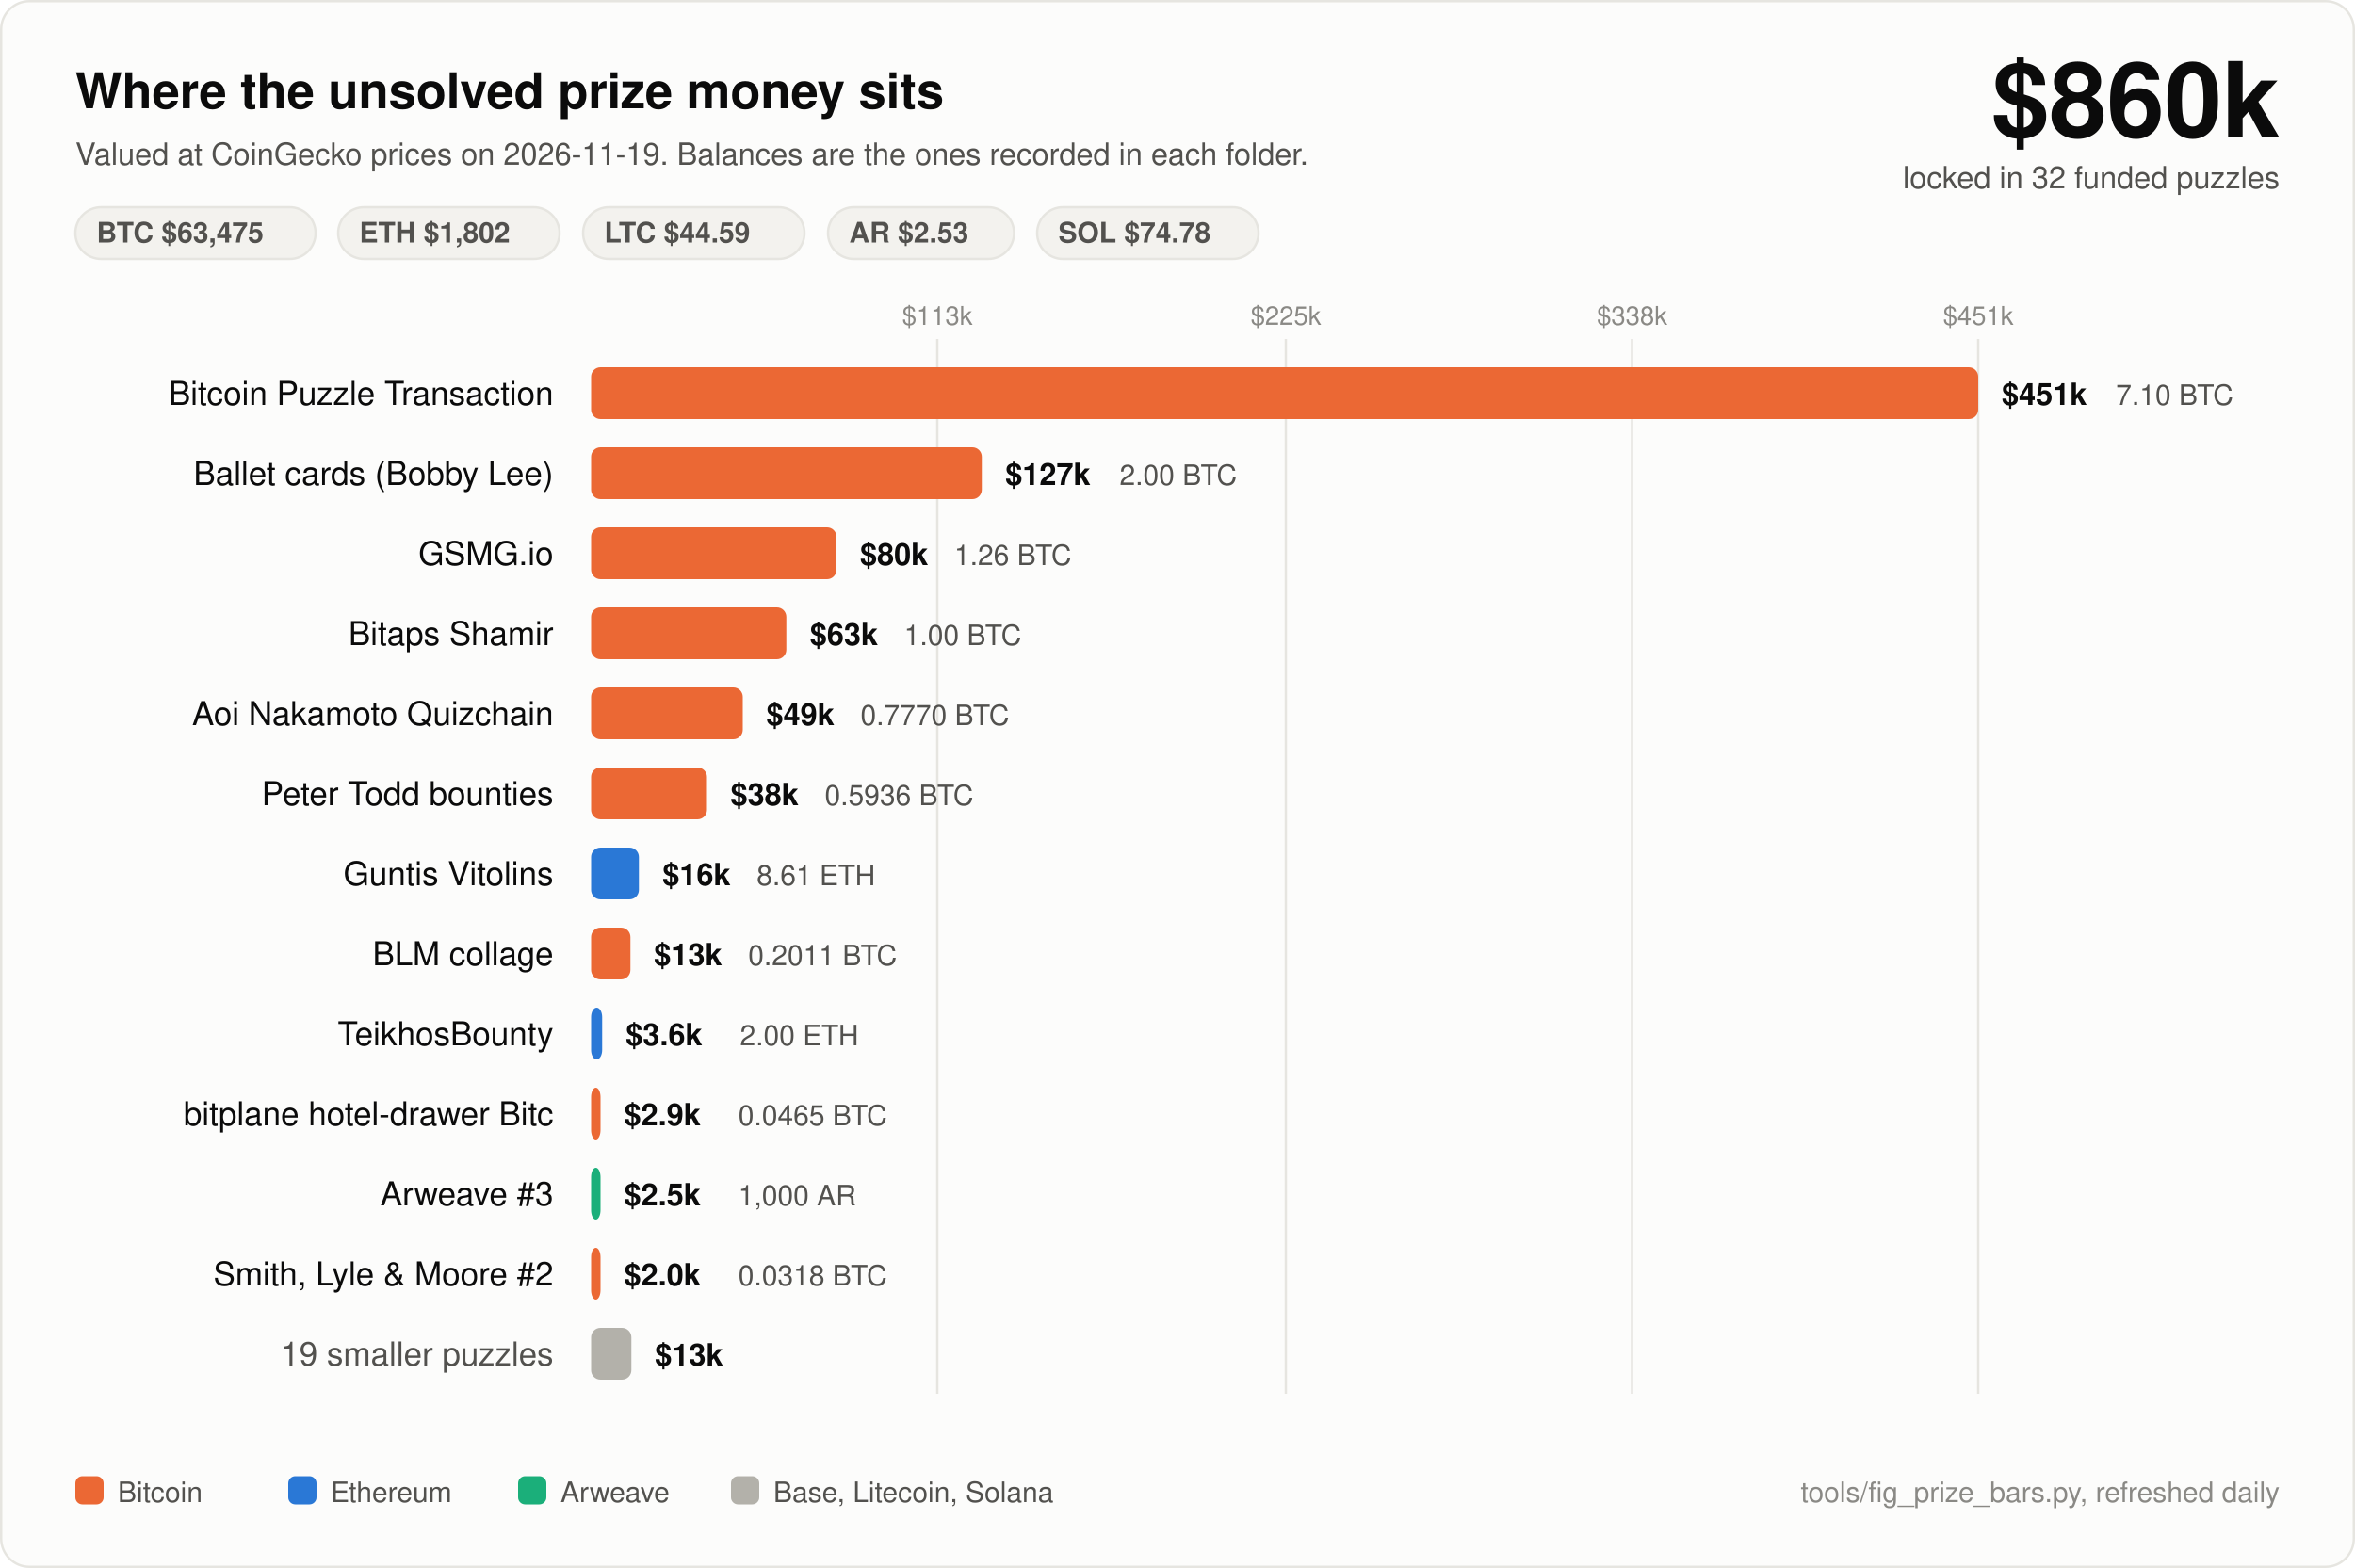
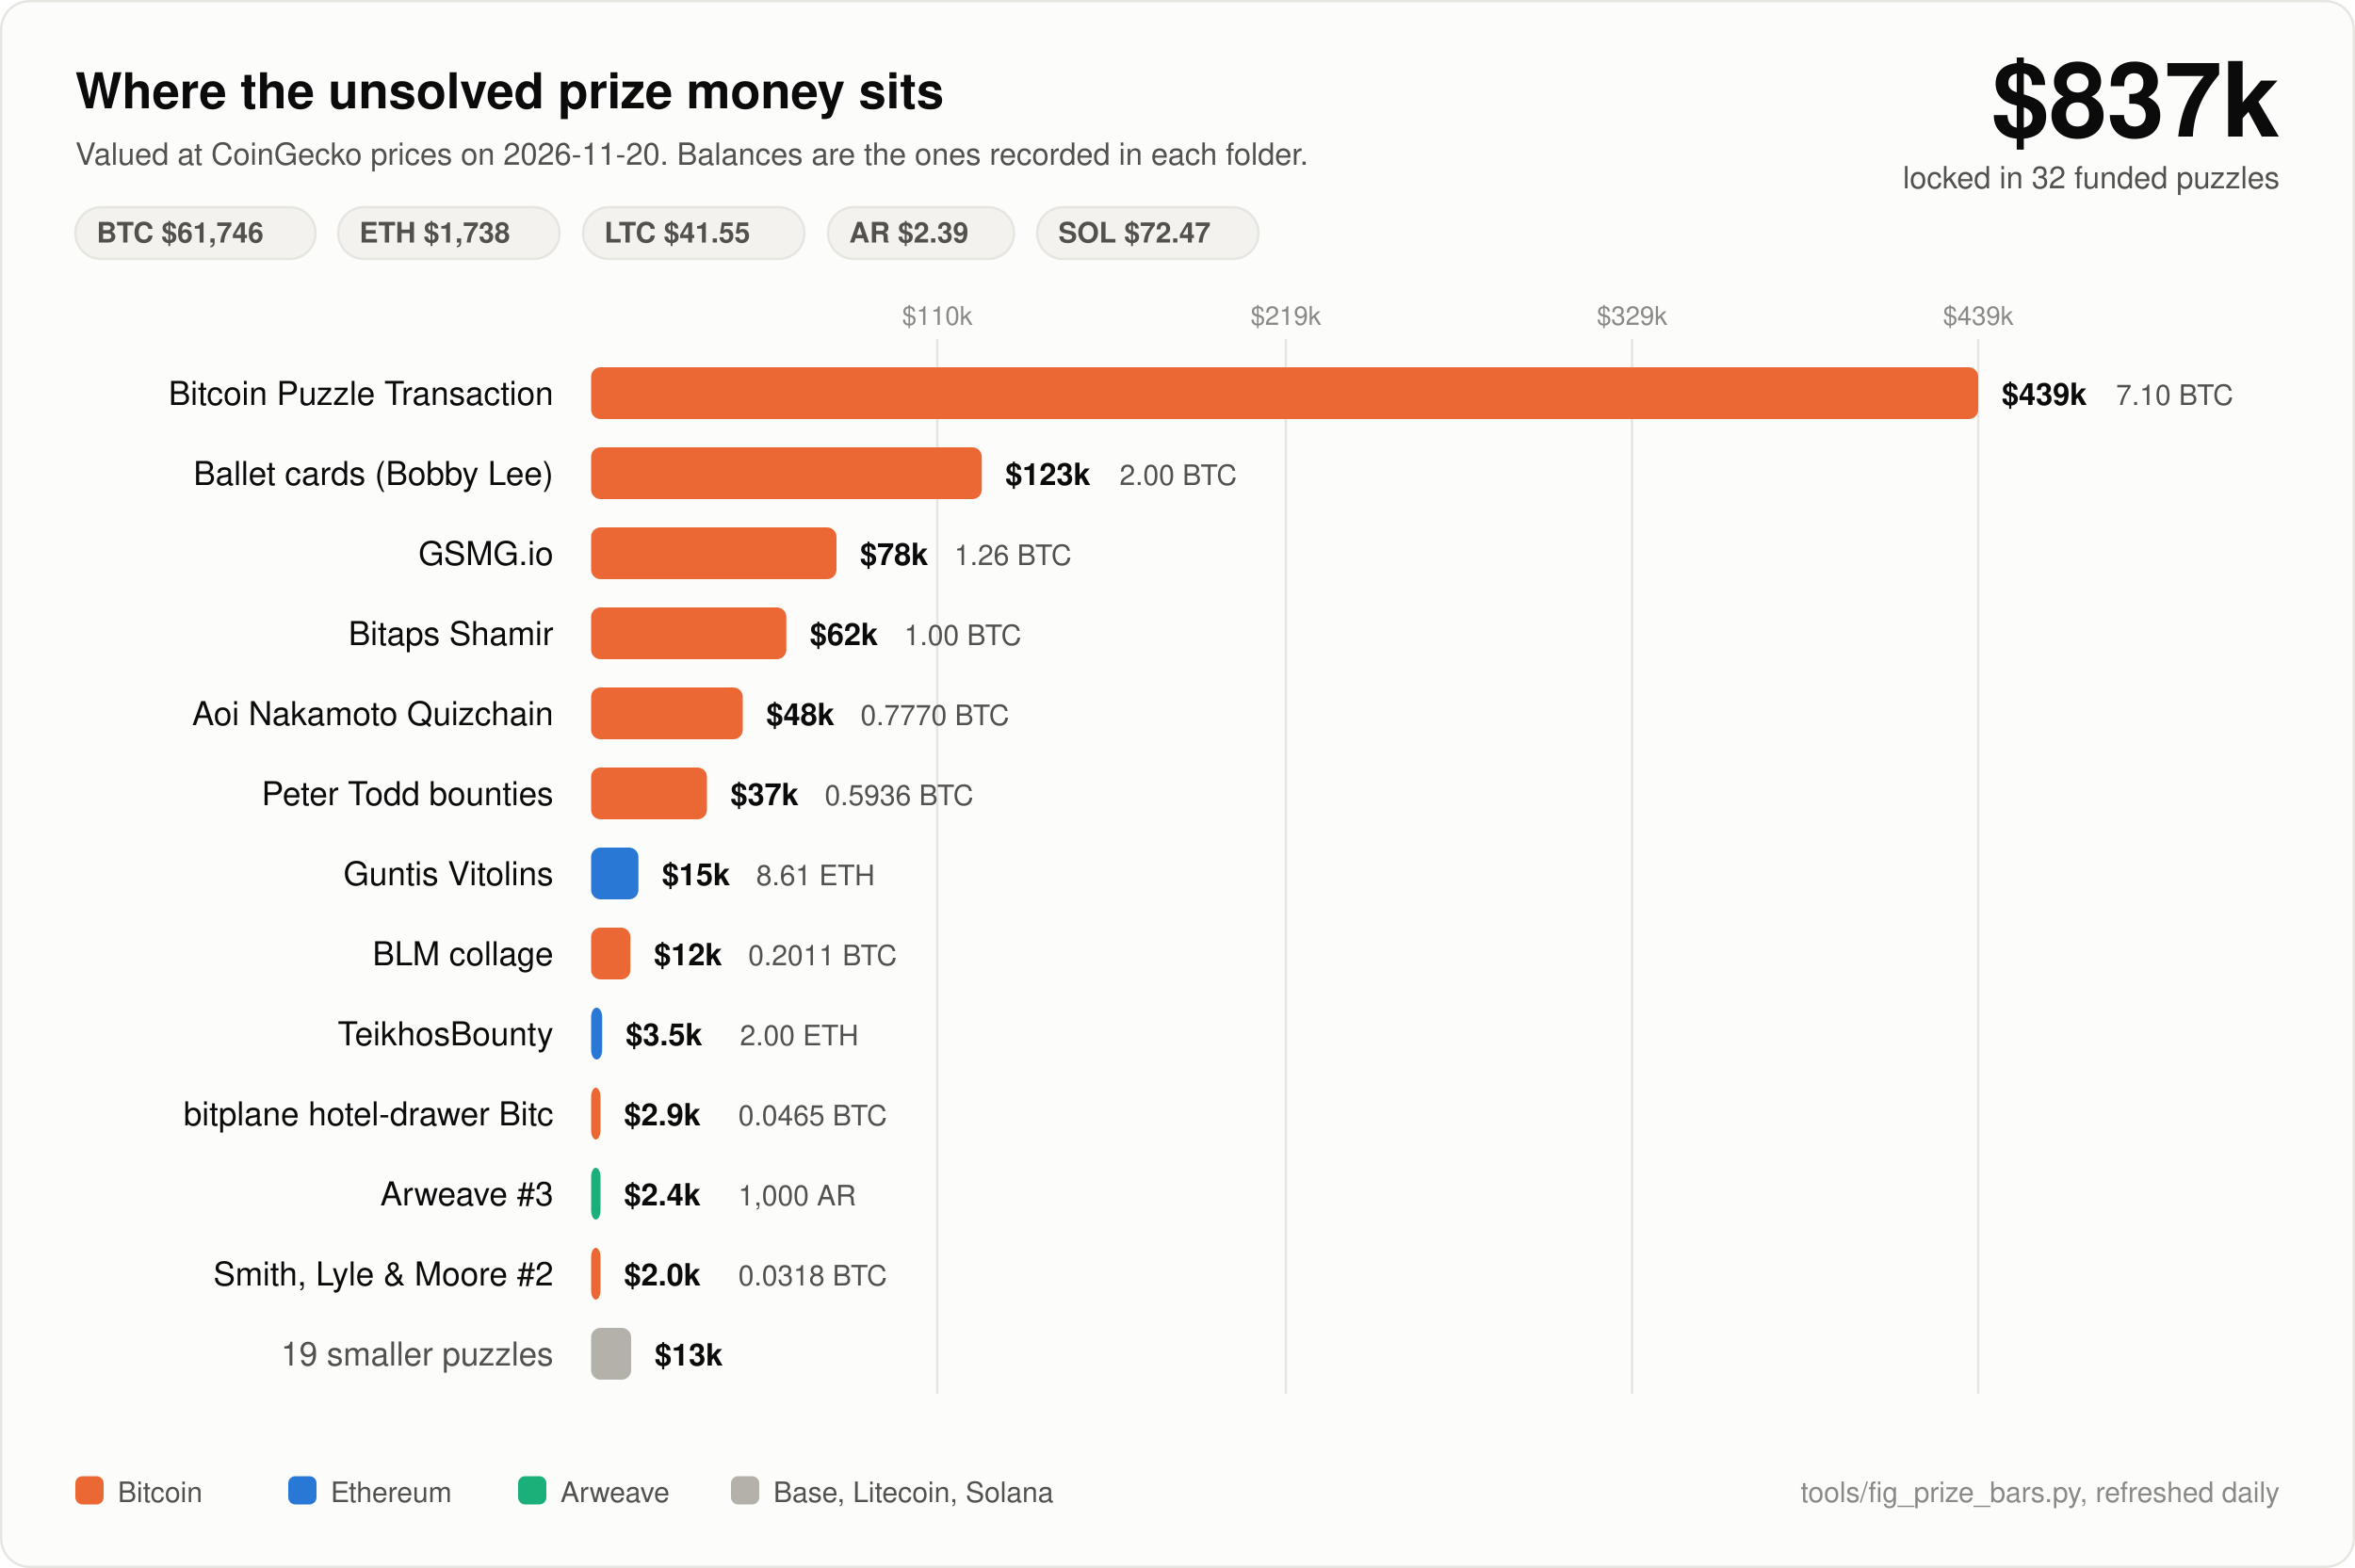
<svg xmlns="http://www.w3.org/2000/svg" width="1000" height="666" viewBox="0 0 1000 666" font-family="ui-sans-serif, -apple-system, Segoe UI, Helvetica, Arial, sans-serif">
  <rect x="0.5" y="0.5" width="999" height="665" rx="12" fill="#fcfcfb" stroke="#e6e5e0" />
  <text x="32" y="46" fill="#0b0b0b" font-size="21" font-weight="700">Where the unsolved prize money sits</text>
-   <text x="32" y="70" fill="#52514e" font-size="13">Valued at CoinGecko prices on 2026-11-19. Balances are the ones recorded in each folder.</text>
-   <text x="968" y="58" fill="#0b0b0b" font-size="44" font-weight="700" text-anchor="end">$860k</text>
+   <text x="32" y="70" fill="#52514e" font-size="13">Valued at CoinGecko prices on 2026-11-20. Balances are the ones recorded in each folder.</text>
+   <text x="968" y="58" fill="#0b0b0b" font-size="44" font-weight="700" text-anchor="end">$837k</text>
  <text x="968" y="80" fill="#52514e" font-size="13" text-anchor="end">locked in 32 funded puzzles</text>
  <rect x="32" y="88" width="102" height="22" rx="11" fill="#f3f2ee" stroke="#e6e5e0" />
-   <text x="41" y="103" fill="#52514e" font-size="12" font-weight="600">BTC $63,475</text>
+   <text x="41" y="103" fill="#52514e" font-size="12" font-weight="600">BTC $61,746</text>
  <rect x="143.6" y="88" width="94" height="22" rx="11" fill="#f3f2ee" stroke="#e6e5e0" />
-   <text x="152.6" y="103" fill="#52514e" font-size="12" font-weight="600">ETH $1,802</text>
+   <text x="152.6" y="103" fill="#52514e" font-size="12" font-weight="600">ETH $1,738</text>
  <rect x="247.6" y="88" width="94" height="22" rx="11" fill="#f3f2ee" stroke="#e6e5e0" />
-   <text x="256.6" y="103" fill="#52514e" font-size="12" font-weight="600">LTC $44.59</text>
+   <text x="256.6" y="103" fill="#52514e" font-size="12" font-weight="600">LTC $41.55</text>
  <rect x="351.6" y="88" width="79" height="22" rx="11" fill="#f3f2ee" stroke="#e6e5e0" />
-   <text x="360.6" y="103" fill="#52514e" font-size="12" font-weight="600">AR $2.53</text>
+   <text x="360.6" y="103" fill="#52514e" font-size="12" font-weight="600">AR $2.39</text>
  <rect x="440.4" y="88" width="94" height="22" rx="11" fill="#f3f2ee" stroke="#e6e5e0" />
-   <text x="449.4" y="103" fill="#52514e" font-size="12" font-weight="600">SOL $74.78</text>
+   <text x="449.4" y="103" fill="#52514e" font-size="12" font-weight="600">SOL $72.47</text>
  <line x1="398" y1="144" x2="398" y2="592" stroke="#e6e5e0" stroke-width="1" />
-   <text x="398" y="138" fill="#8a8985" font-size="11" text-anchor="middle">$113k</text>
+   <text x="398" y="138" fill="#8a8985" font-size="11" text-anchor="middle">$110k</text>
  <line x1="546" y1="144" x2="546" y2="592" stroke="#e6e5e0" stroke-width="1" />
-   <text x="546" y="138" fill="#8a8985" font-size="11" text-anchor="middle">$225k</text>
+   <text x="546" y="138" fill="#8a8985" font-size="11" text-anchor="middle">$219k</text>
  <line x1="693" y1="144" x2="693" y2="592" stroke="#e6e5e0" stroke-width="1" />
-   <text x="693" y="138" fill="#8a8985" font-size="11" text-anchor="middle">$338k</text>
+   <text x="693" y="138" fill="#8a8985" font-size="11" text-anchor="middle">$329k</text>
  <line x1="840" y1="144" x2="840" y2="592" stroke="#e6e5e0" stroke-width="1" />
-   <text x="840" y="138" fill="#8a8985" font-size="11" text-anchor="middle">$451k</text>
+   <text x="840" y="138" fill="#8a8985" font-size="11" text-anchor="middle">$439k</text>
  <text x="235" y="172" fill="#0b0b0b" font-size="14" text-anchor="end">Bitcoin Puzzle Transaction</text>
  <rect x="251" y="156" width="589.0" height="22" rx="4" fill="#eb6834" />
-   <text x="850.0" y="172" fill="#0b0b0b" font-size="13" font-weight="600">$451k</text>
+   <text x="850.0" y="172" fill="#0b0b0b" font-size="13" font-weight="600">$439k</text>
  <text x="898.5" y="172" fill="#52514e" font-size="12">7.10 BTC</text>
  <text x="235" y="206" fill="#0b0b0b" font-size="14" text-anchor="end">Ballet cards (Bobby Lee)</text>
  <rect x="251" y="190" width="165.9" height="22" rx="4" fill="#eb6834" />
-   <text x="426.9" y="206" fill="#0b0b0b" font-size="13" font-weight="600">$127k</text>
+   <text x="426.9" y="206" fill="#0b0b0b" font-size="13" font-weight="600">$123k</text>
  <text x="475.4" y="206" fill="#52514e" font-size="12">2.00 BTC</text>
  <text x="235" y="240" fill="#0b0b0b" font-size="14" text-anchor="end">GSMG.io</text>
  <rect x="251" y="224" width="104.2" height="22" rx="4" fill="#eb6834" />
-   <text x="365.2" y="240" fill="#0b0b0b" font-size="13" font-weight="600">$80k</text>
+   <text x="365.2" y="240" fill="#0b0b0b" font-size="13" font-weight="600">$78k</text>
  <text x="405.2" y="240" fill="#52514e" font-size="12">1.26 BTC</text>
  <text x="235" y="274" fill="#0b0b0b" font-size="14" text-anchor="end">Bitaps Shamir</text>
  <rect x="251" y="258" width="82.9" height="22" rx="4" fill="#eb6834" />
-   <text x="343.9" y="274" fill="#0b0b0b" font-size="13" font-weight="600">$63k</text>
+   <text x="343.9" y="274" fill="#0b0b0b" font-size="13" font-weight="600">$62k</text>
  <text x="383.9" y="274" fill="#52514e" font-size="12">1.00 BTC</text>
  <text x="235" y="308" fill="#0b0b0b" font-size="14" text-anchor="end">Aoi Nakamoto Quizchain</text>
  <rect x="251" y="292" width="64.4" height="22" rx="4" fill="#eb6834" />
-   <text x="325.4" y="308" fill="#0b0b0b" font-size="13" font-weight="600">$49k</text>
+   <text x="325.4" y="308" fill="#0b0b0b" font-size="13" font-weight="600">$48k</text>
  <text x="365.4" y="308" fill="#52514e" font-size="12">0.7770 BTC</text>
  <text x="235" y="342" fill="#0b0b0b" font-size="14" text-anchor="end">Peter Todd bounties</text>
  <rect x="251" y="326" width="49.2" height="22" rx="4" fill="#eb6834" />
-   <text x="310.2" y="342" fill="#0b0b0b" font-size="13" font-weight="600">$38k</text>
+   <text x="310.2" y="342" fill="#0b0b0b" font-size="13" font-weight="600">$37k</text>
  <text x="350.2" y="342" fill="#52514e" font-size="12">0.5936 BTC</text>
  <text x="235" y="376" fill="#0b0b0b" font-size="14" text-anchor="end">Guntis Vitolins</text>
-   <rect x="251" y="360" width="20.3" height="22" rx="4" fill="#2a78d6" />
-   <text x="281.3" y="376" fill="#0b0b0b" font-size="13" font-weight="600">$16k</text>
-   <text x="321.3" y="376" fill="#52514e" font-size="12">8.61 ETH</text>
+   <rect x="251" y="360" width="20.1" height="22" rx="4" fill="#2a78d6" />
+   <text x="281.1" y="376" fill="#0b0b0b" font-size="13" font-weight="600">$15k</text>
+   <text x="321.1" y="376" fill="#52514e" font-size="12">8.61 ETH</text>
  <text x="235" y="410" fill="#0b0b0b" font-size="14" text-anchor="end">BLM collage</text>
  <rect x="251" y="394" width="16.7" height="22" rx="4" fill="#eb6834" />
-   <text x="277.7" y="410" fill="#0b0b0b" font-size="13" font-weight="600">$13k</text>
+   <text x="277.7" y="410" fill="#0b0b0b" font-size="13" font-weight="600">$12k</text>
  <text x="317.7" y="410" fill="#52514e" font-size="12">0.2011 BTC</text>
  <text x="235" y="444" fill="#0b0b0b" font-size="14" text-anchor="end">TeikhosBounty</text>
  <rect x="251" y="428" width="4.7" height="22" rx="4" fill="#2a78d6" />
-   <text x="265.7" y="444" fill="#0b0b0b" font-size="13" font-weight="600">$3.6k</text>
+   <text x="265.7" y="444" fill="#0b0b0b" font-size="13" font-weight="600">$3.5k</text>
  <text x="314.2" y="444" fill="#52514e" font-size="12">2.00 ETH</text>
  <text x="235" y="478" fill="#0b0b0b" font-size="14" text-anchor="end">bitplane hotel-drawer Bitc</text>
  <rect x="251" y="462" width="4.0" height="22" rx="4" fill="#eb6834" />
  <text x="265.0" y="478" fill="#0b0b0b" font-size="13" font-weight="600">$2.9k</text>
  <text x="313.5" y="478" fill="#52514e" font-size="12">0.0465 BTC</text>
  <text x="235" y="512" fill="#0b0b0b" font-size="14" text-anchor="end">Arweave #3</text>
  <rect x="251" y="496" width="4.0" height="22" rx="4" fill="#1baf7a" />
-   <text x="265.0" y="512" fill="#0b0b0b" font-size="13" font-weight="600">$2.5k</text>
+   <text x="265.0" y="512" fill="#0b0b0b" font-size="13" font-weight="600">$2.4k</text>
  <text x="313.5" y="512" fill="#52514e" font-size="12">1,000 AR</text>
  <text x="235" y="546" fill="#0b0b0b" font-size="14" text-anchor="end">Smith, Lyle &amp; Moore #2</text>
  <rect x="251" y="530" width="4.0" height="22" rx="4" fill="#eb6834" />
  <text x="265.0" y="546" fill="#0b0b0b" font-size="13" font-weight="600">$2.0k</text>
  <text x="313.5" y="546" fill="#52514e" font-size="12">0.0318 BTC</text>
  <text x="235" y="580" fill="#52514e" font-size="14" text-anchor="end">19 smaller puzzles</text>
-   <rect x="251" y="564" width="17.1" height="22" rx="4" fill="#b3b1aa" />
-   <text x="278.1" y="580" fill="#0b0b0b" font-size="13" font-weight="600">$13k</text>
+   <rect x="251" y="564" width="17.0" height="22" rx="4" fill="#b3b1aa" />
+   <text x="278.0" y="580" fill="#0b0b0b" font-size="13" font-weight="600">$13k</text>
  <rect x="32" y="627" width="12" height="12" rx="3" fill="#eb6834" />
  <text x="50" y="638" fill="#52514e" font-size="12">Bitcoin</text>
  <rect x="122.4" y="627" width="12" height="12" rx="3" fill="#2a78d6" />
  <text x="140.4" y="638" fill="#52514e" font-size="12">Ethereum</text>
  <rect x="220.0" y="627" width="12" height="12" rx="3" fill="#1baf7a" />
  <text x="238.0" y="638" fill="#52514e" font-size="12">Arweave</text>
  <rect x="310.4" y="627" width="12" height="12" rx="3" fill="#b3b1aa" />
  <text x="328.4" y="638" fill="#52514e" font-size="12">Base, Litecoin, Solana</text>
  <text x="968" y="638" fill="#8a8985" font-size="12" text-anchor="end">tools/fig_prize_bars.py, refreshed daily</text>
</svg>
